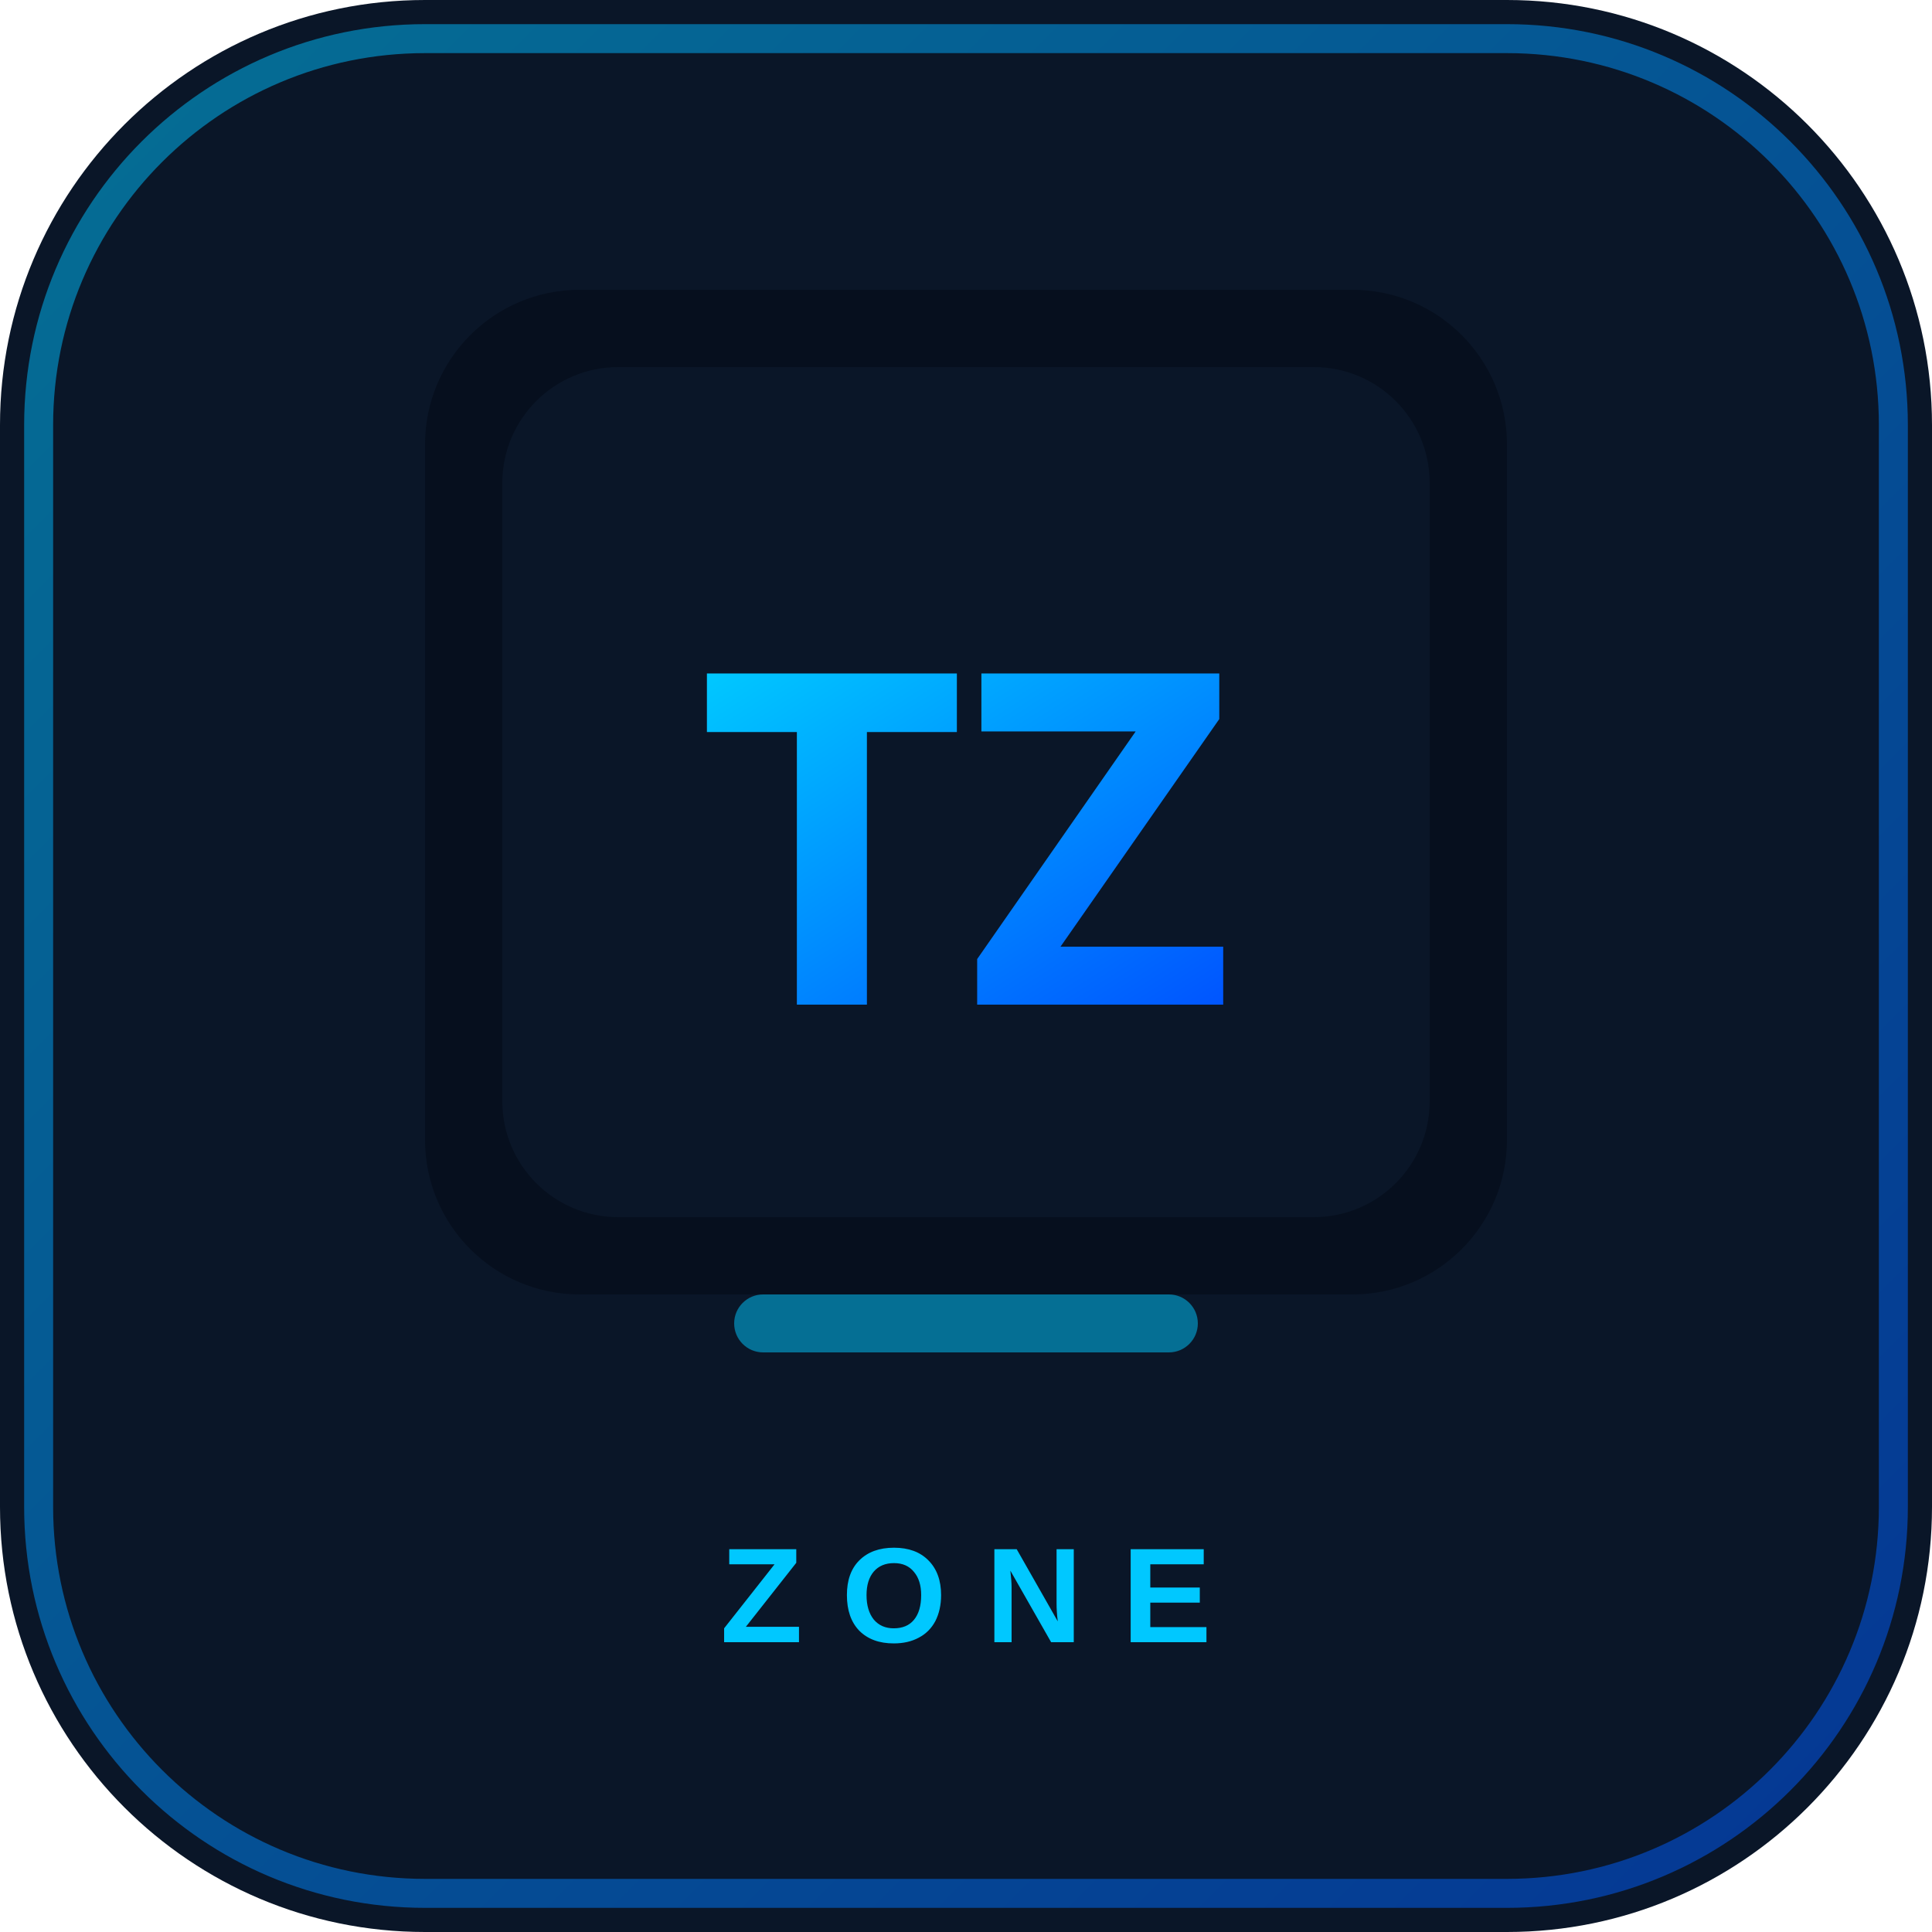
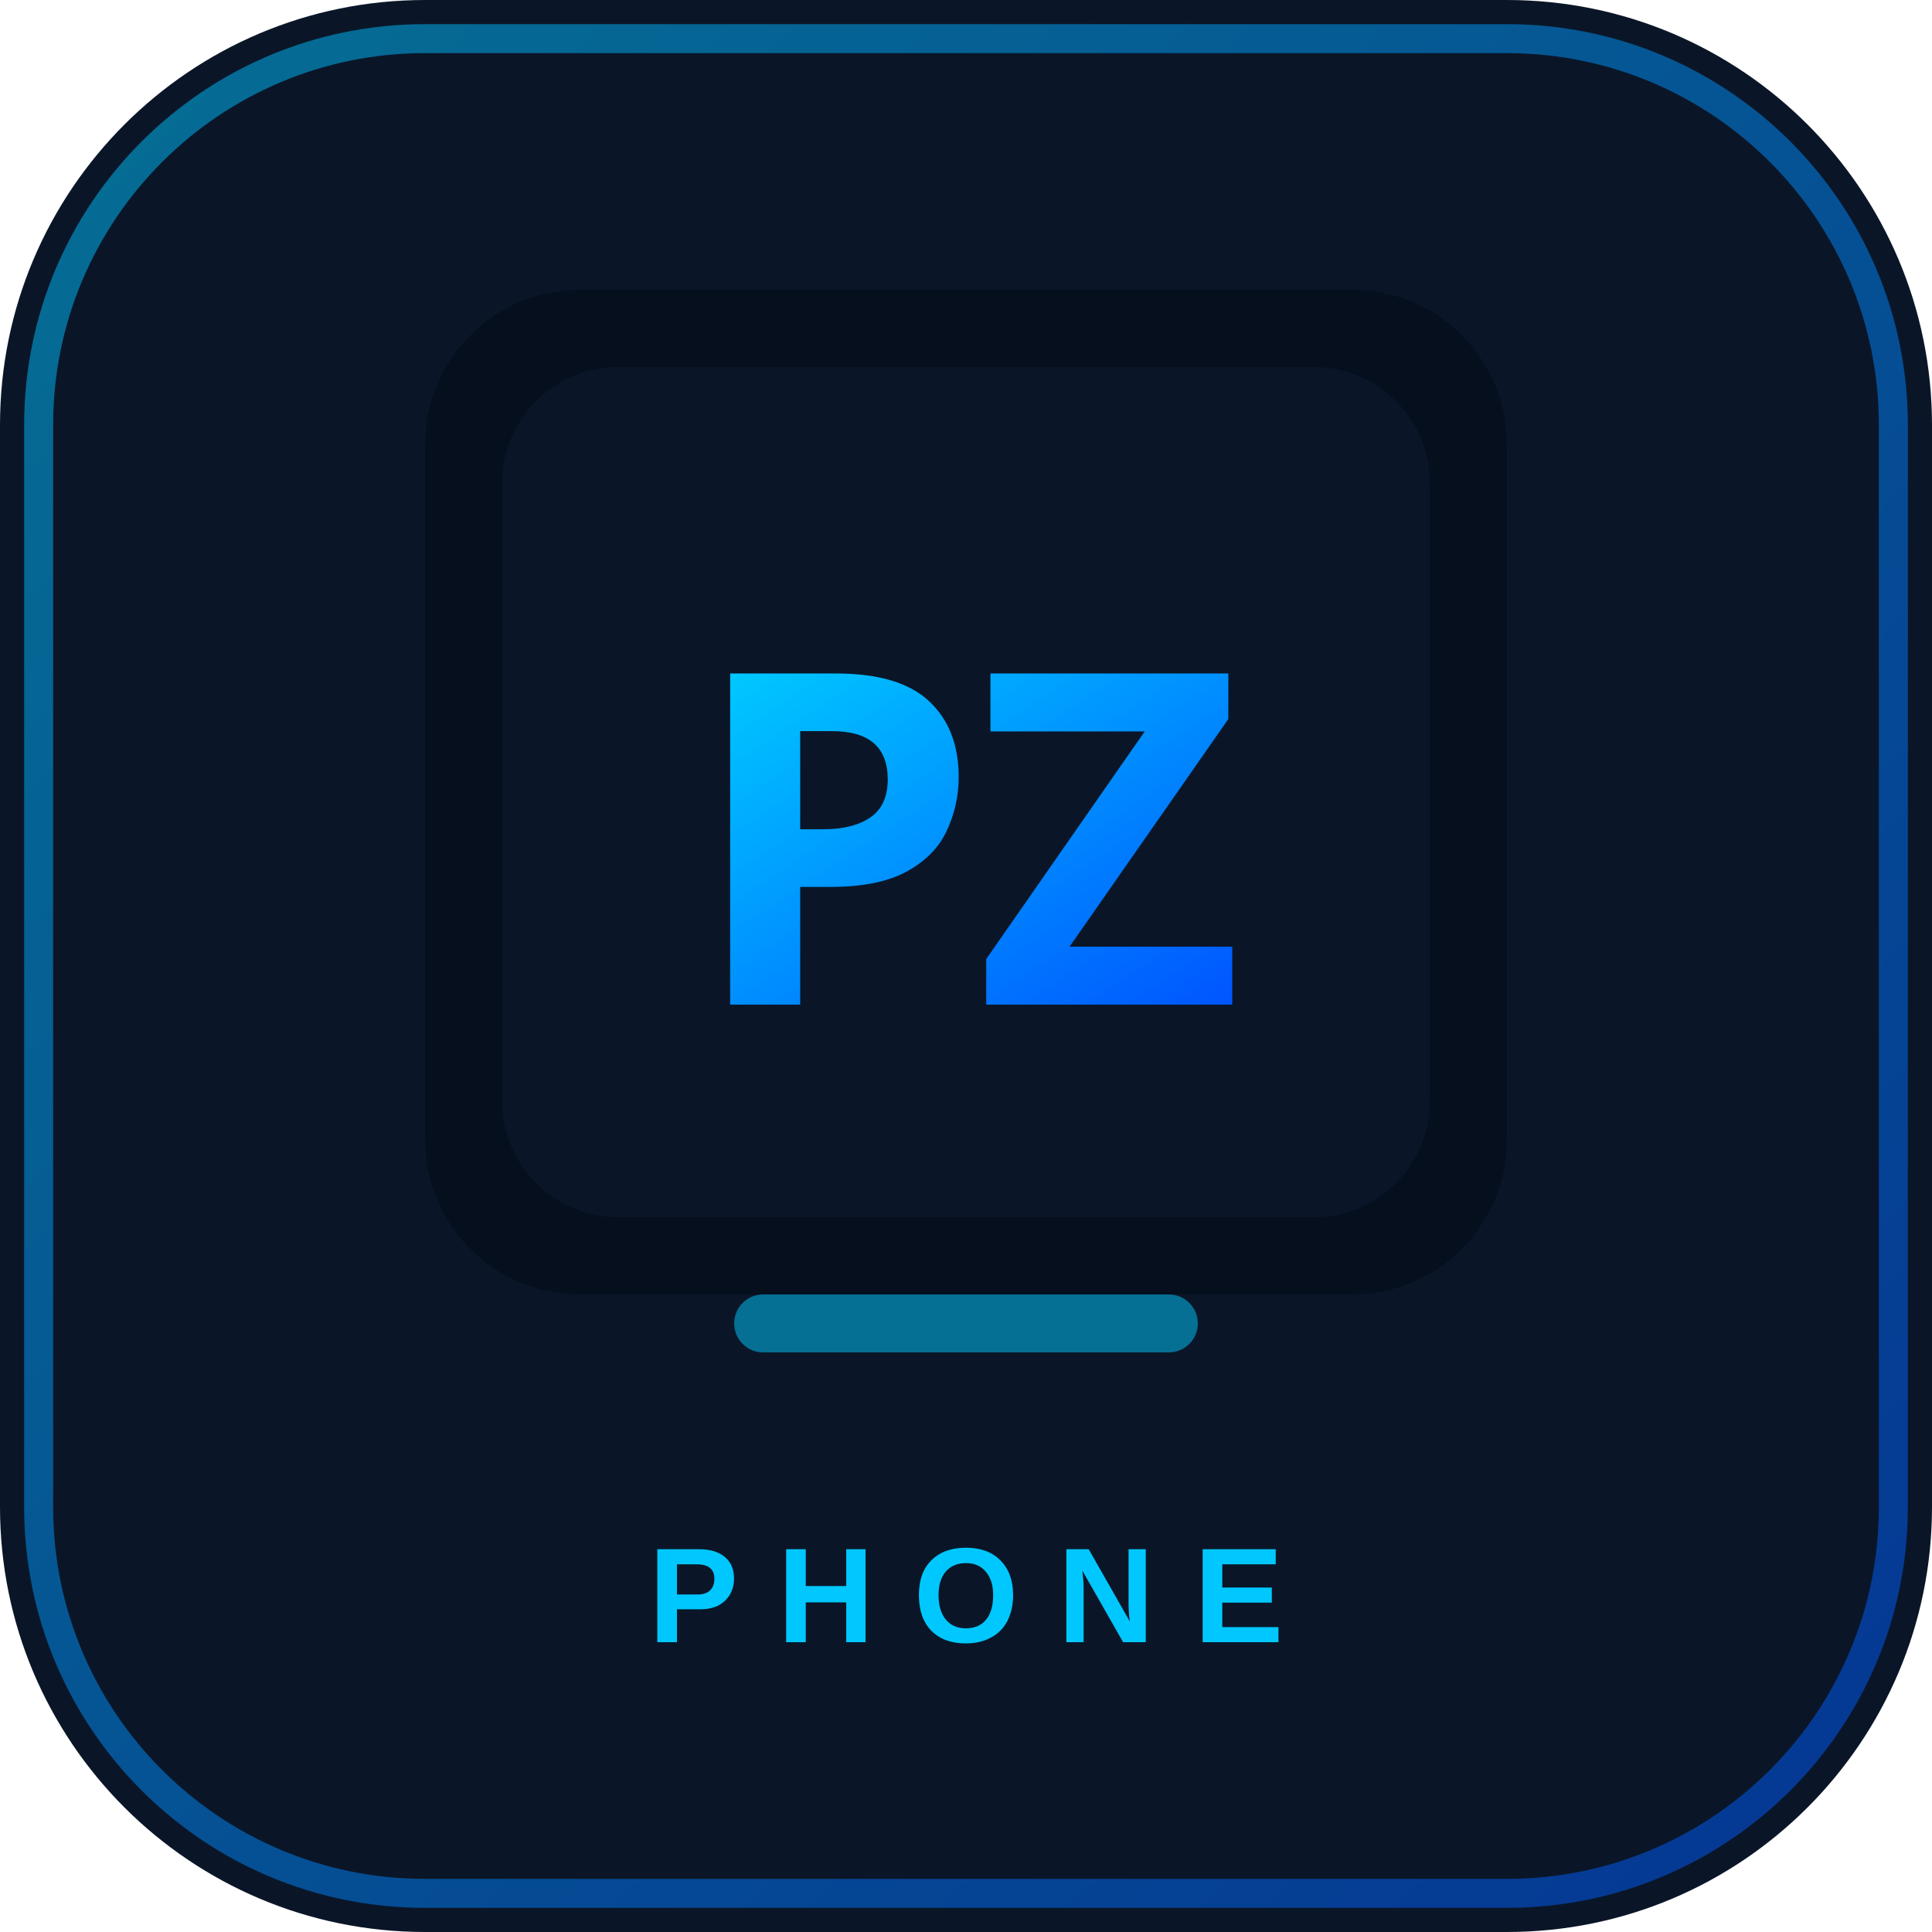
<svg xmlns="http://www.w3.org/2000/svg" viewBox="0 0 100 100">
  <defs>
    <linearGradient id="g1" x1="0%" y1="0%" x2="100%" y2="100%">
      <stop offset="0%" style="stop-color:#00c8ff" />
      <stop offset="100%" style="stop-color:#0055ff" />
    </linearGradient>
  </defs>
  <rect width="100" height="100" rx="22" fill="#0a1628" />
  <rect x="2" y="2" width="96" height="96" rx="20" fill="none" stroke="url(#g1)" stroke-width="1.5" opacity="0.5" />
  <rect x="22" y="15" width="56" height="52" rx="8" fill="#060f1e" />
  <rect x="26" y="19" width="48" height="44" rx="6" fill="#0a1628" />
-   <text x="50" y="52" text-anchor="middle" font-family="Arial Black" font-size="24" font-weight="900" fill="url(#g1)">TZ</text>
+   <text x="50" y="52" text-anchor="middle" font-family="Arial Black" font-size="24" font-weight="900" fill="url(#g1)">PZ</text>
  <rect x="38" y="67" width="24" height="3" rx="1.5" fill="#00c8ff" opacity="0.5" />
-   <text x="50" y="85" text-anchor="middle" font-family="Arial" font-size="7" font-weight="700" fill="#00c8ff" letter-spacing="2">ZONE</text>
+   <text x="50" y="85" text-anchor="middle" font-family="Arial" font-size="7" font-weight="700" fill="#00c8ff" letter-spacing="2">PHONE</text>
</svg>
